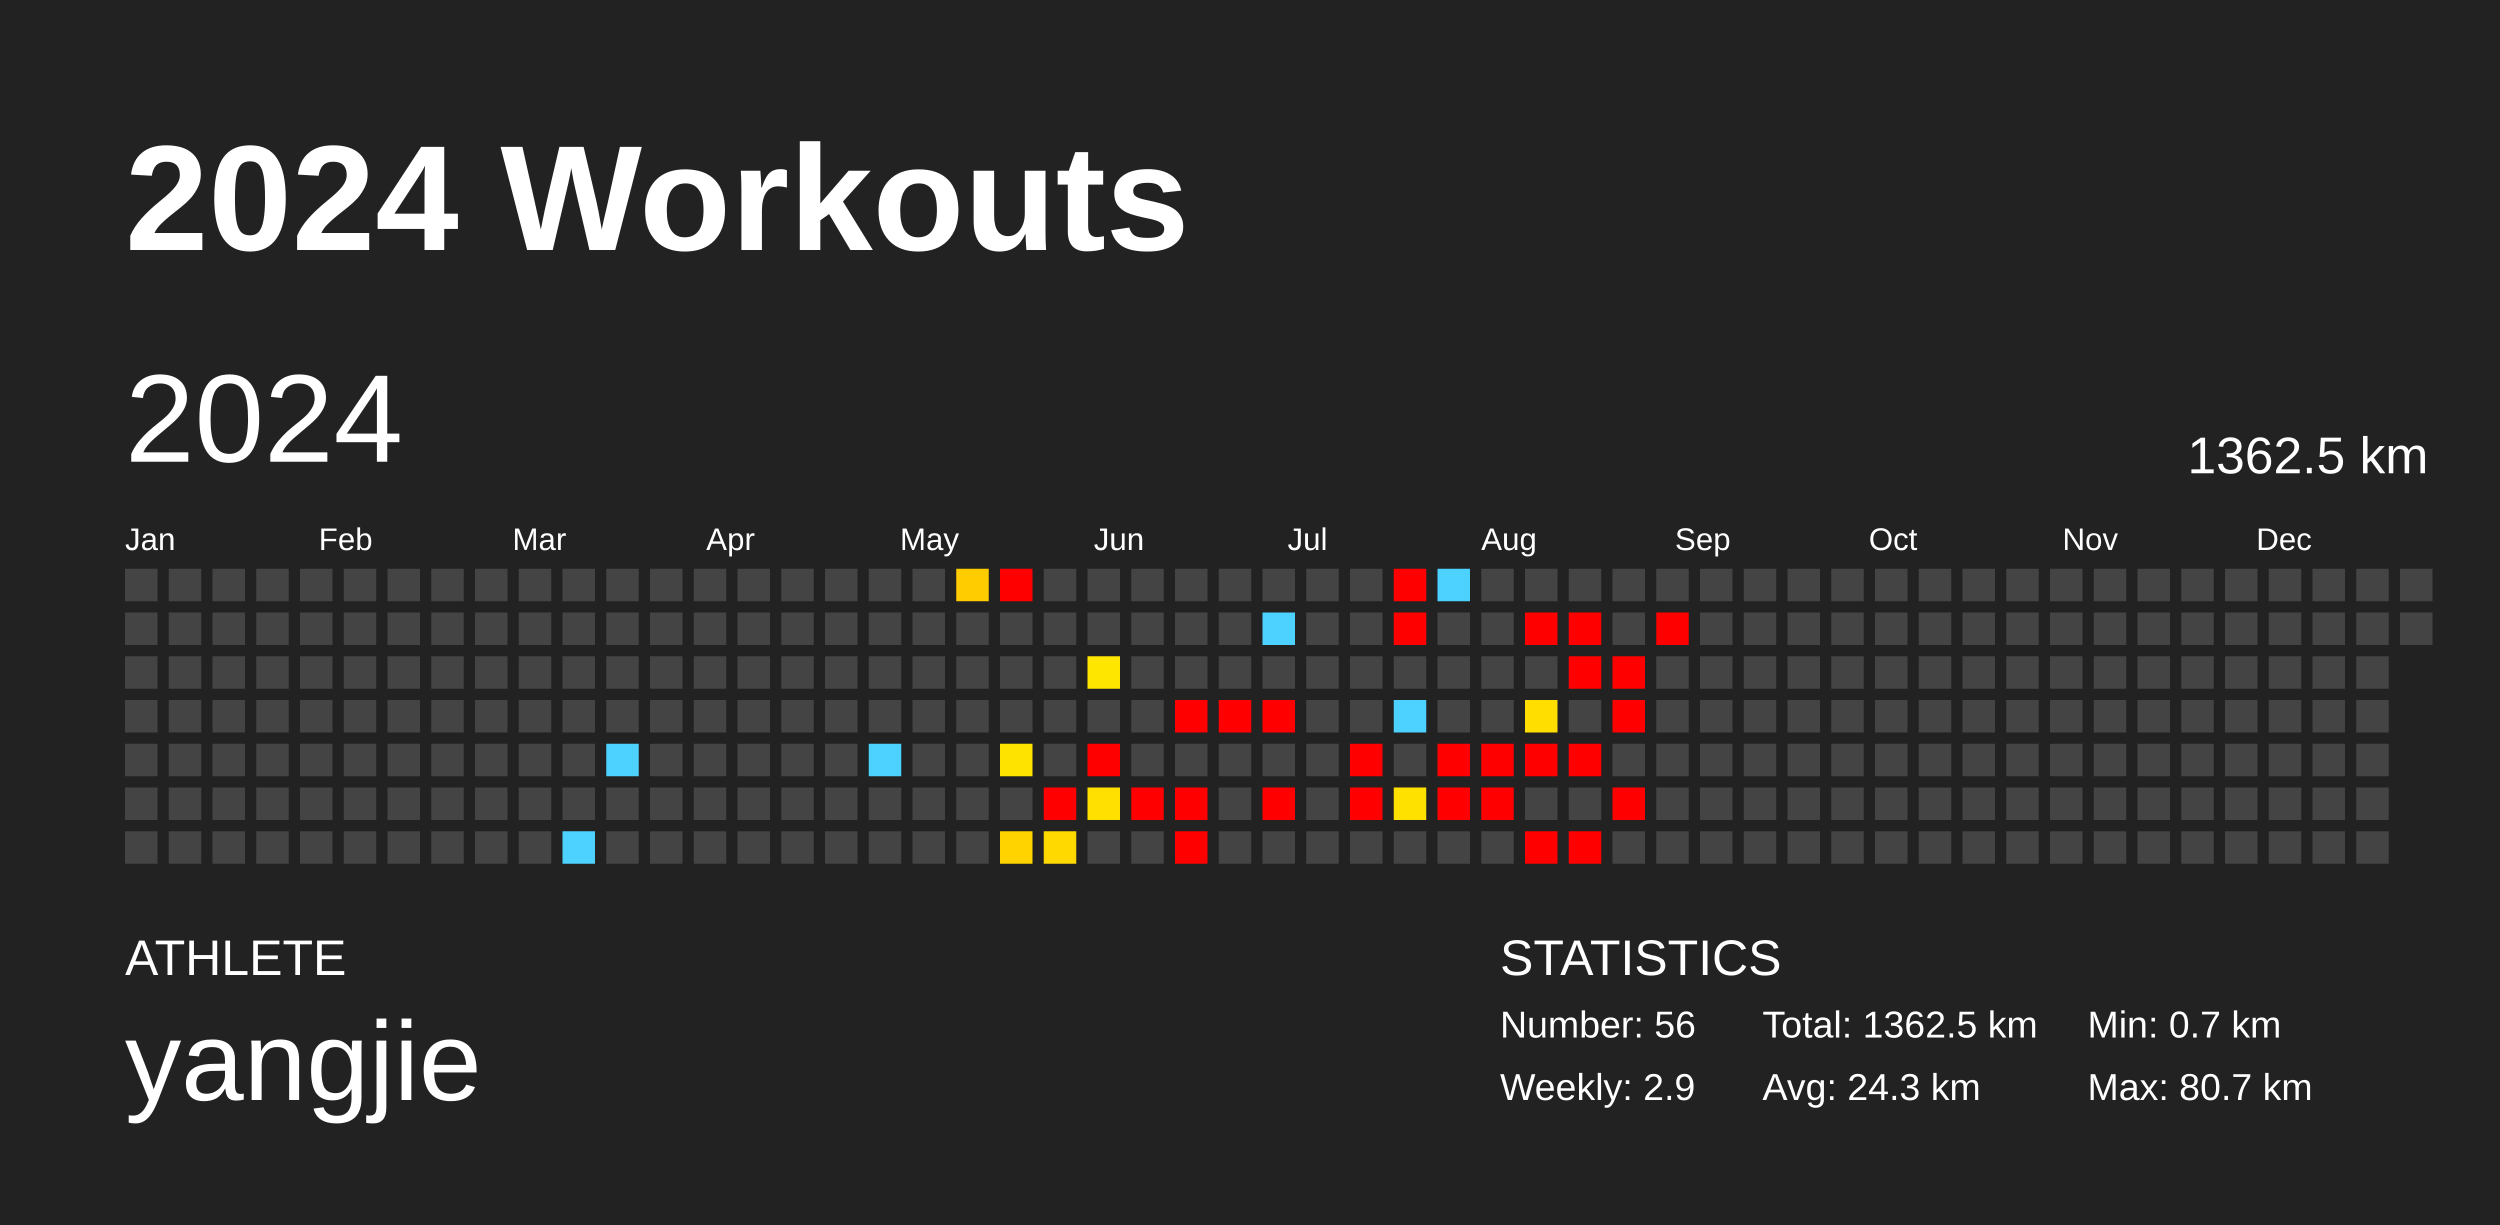
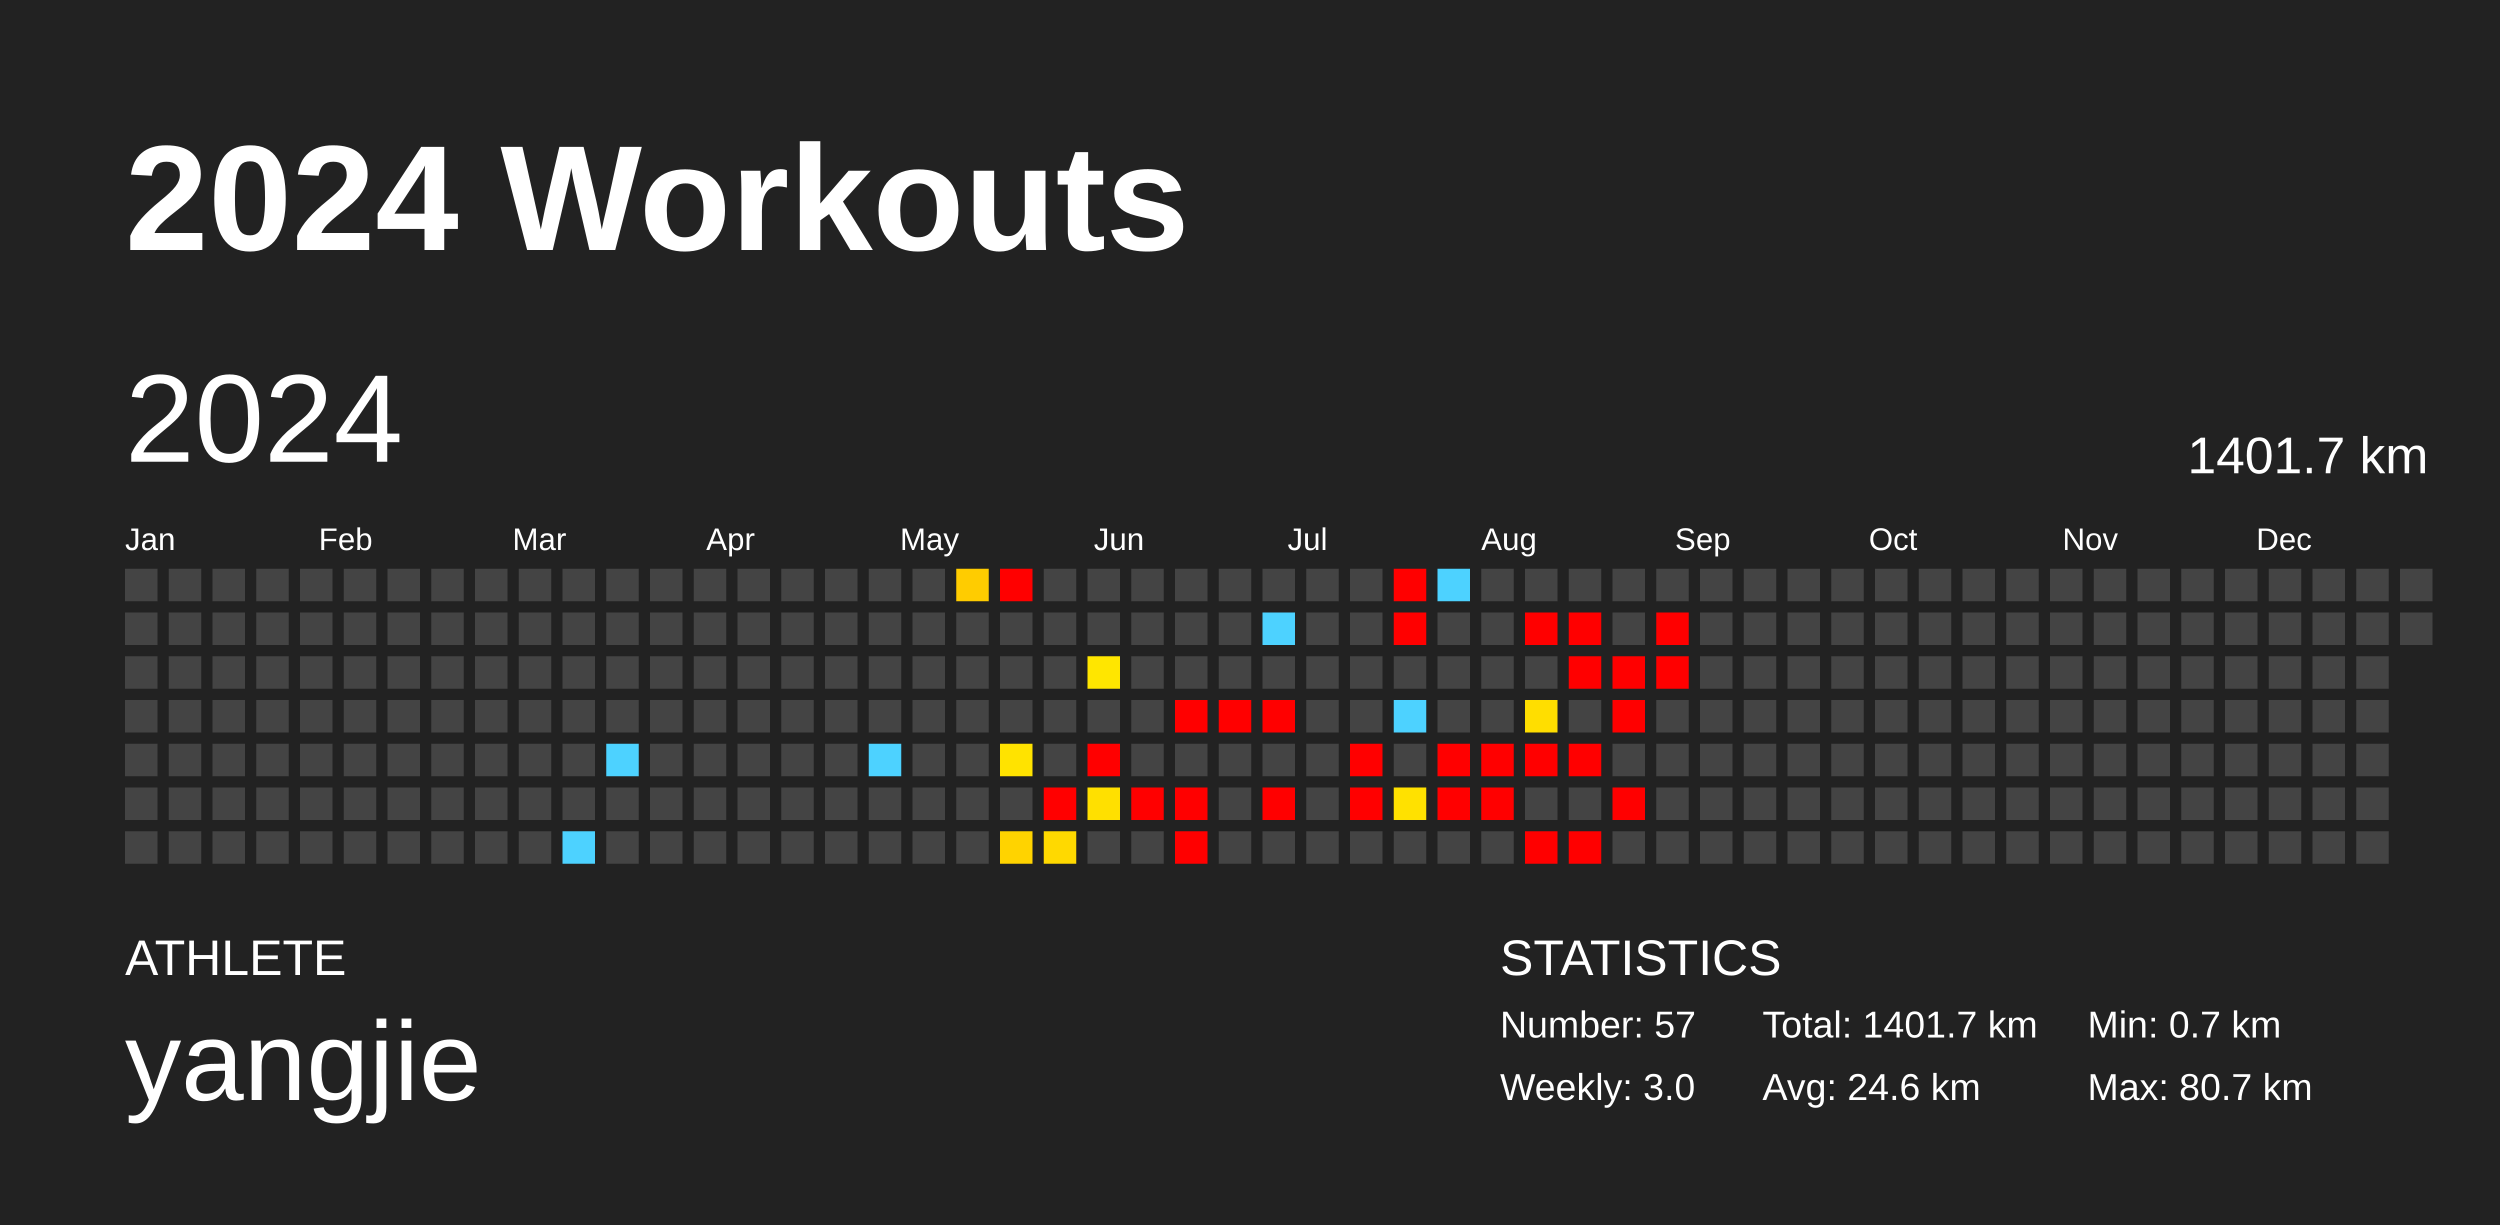
<svg xmlns="http://www.w3.org/2000/svg" baseProfile="full" height="98mm" version="1.1" viewBox="0,0,200,98" width="200mm">
  <defs />
  <rect fill="#222222" height="98" width="200" x="0" y="0" />
  <text fill="#FFFFFF" style="font-size:12px; font-family:Arial; font-weight:bold;" x="10" y="20">2024 Workouts</text>
  <text fill="#FFFFFF" style="font-size:4px; font-family:Arial" x="10" y="78">ATHLETE</text>
  <text fill="#FFFFFF" style="font-size:9px; font-family:Arial" x="10" y="88">yangjie</text>
  <text fill="#FFFFFF" style="font-size:4px; font-family:Arial" x="120" y="78">STATISTICS</text>
-   <text fill="#FFFFFF" style="font-size:3px; font-family:Arial" x="120" y="83">Number: 56</text>
-   <text fill="#FFFFFF" style="font-size:3px; font-family:Arial" x="120" y="88">Weekly: 2.9</text>
-   <text fill="#FFFFFF" style="font-size:3px; font-family:Arial" x="141" y="83">Total: 1362.5 km</text>
-   <text fill="#FFFFFF" style="font-size:3px; font-family:Arial" x="141" y="88">Avg: 24.3 km</text>
+   <text fill="#FFFFFF" style="font-size:3px; font-family:Arial" x="120" y="83">Number: 57</text>
+   <text fill="#FFFFFF" style="font-size:3px; font-family:Arial" x="120" y="88">Weekly: 3.0</text>
+   <text fill="#FFFFFF" style="font-size:3px; font-family:Arial" x="141" y="83">Total: 1401.7 km</text>
+   <text fill="#FFFFFF" style="font-size:3px; font-family:Arial" x="141" y="88">Avg: 24.6 km</text>
  <text fill="#FFFFFF" style="font-size:3px; font-family:Arial" x="167" y="83">Min: 0.7 km</text>
  <text fill="#FFFFFF" style="font-size:3px; font-family:Arial" x="167" y="88">Max: 80.7 km</text>
  <text dominant-baseline="hanging" fill="#FFFFFF" style="font-size:10.0px; font-family:Arial;" x="10" y="30">2024</text>
-   <text dominant-baseline="hanging" fill="#FFFFFF" style="font-size:4.125px; font-family:Arial;" x="175" y="35">1362.5 km</text>
+   <text dominant-baseline="hanging" fill="#FFFFFF" style="font-size:4.125px; font-family:Arial;" x="175" y="35">1401.7 km</text>
  <text fill="#FFFFFF" style="font-size:2.5px; font-family:Arial" x="10.0" y="44">Jan</text>
  <text fill="#FFFFFF" style="font-size:2.5px; font-family:Arial" x="25.5" y="44">Feb</text>
  <text fill="#FFFFFF" style="font-size:2.5px; font-family:Arial" x="41.0" y="44">Mar</text>
  <text fill="#FFFFFF" style="font-size:2.5px; font-family:Arial" x="56.5" y="44">Apr</text>
  <text fill="#FFFFFF" style="font-size:2.5px; font-family:Arial" x="72.0" y="44">May</text>
  <text fill="#FFFFFF" style="font-size:2.5px; font-family:Arial" x="87.5" y="44">Jun</text>
  <text fill="#FFFFFF" style="font-size:2.5px; font-family:Arial" x="103.0" y="44">Jul</text>
  <text fill="#FFFFFF" style="font-size:2.5px; font-family:Arial" x="118.5" y="44">Aug</text>
  <text fill="#FFFFFF" style="font-size:2.5px; font-family:Arial" x="134.0" y="44">Sep</text>
  <text fill="#FFFFFF" style="font-size:2.5px; font-family:Arial" x="149.5" y="44">Oct</text>
  <text fill="#FFFFFF" style="font-size:2.5px; font-family:Arial" x="165.0" y="44">Nov</text>
  <text fill="#FFFFFF" style="font-size:2.5px; font-family:Arial" x="180.5" y="44">Dec</text>
  <rect fill="#444444" height="2.6" width="2.6" x="10.0" y="45.5" />
  <rect fill="#444444" height="2.6" width="2.6" x="10.0" y="49.0" />
  <rect fill="#444444" height="2.6" width="2.6" x="10.0" y="52.5" />
  <rect fill="#444444" height="2.6" width="2.6" x="10.0" y="56.0" />
  <rect fill="#444444" height="2.6" width="2.6" x="10.0" y="59.5" />
  <rect fill="#444444" height="2.6" width="2.6" x="10.0" y="63.0" />
  <rect fill="#444444" height="2.6" width="2.6" x="10.0" y="66.5" />
  <rect fill="#444444" height="2.6" width="2.6" x="13.5" y="45.5" />
  <rect fill="#444444" height="2.6" width="2.6" x="13.5" y="49.0" />
  <rect fill="#444444" height="2.6" width="2.6" x="13.5" y="52.5" />
  <rect fill="#444444" height="2.6" width="2.6" x="13.5" y="56.0" />
  <rect fill="#444444" height="2.6" width="2.6" x="13.5" y="59.5" />
  <rect fill="#444444" height="2.6" width="2.6" x="13.5" y="63.0" />
  <rect fill="#444444" height="2.6" width="2.6" x="13.5" y="66.5" />
  <rect fill="#444444" height="2.6" width="2.6" x="17.0" y="45.5" />
  <rect fill="#444444" height="2.6" width="2.6" x="17.0" y="49.0" />
  <rect fill="#444444" height="2.6" width="2.6" x="17.0" y="52.5" />
  <rect fill="#444444" height="2.6" width="2.6" x="17.0" y="56.0" />
  <rect fill="#444444" height="2.6" width="2.6" x="17.0" y="59.5" />
  <rect fill="#444444" height="2.6" width="2.6" x="17.0" y="63.0" />
  <rect fill="#444444" height="2.6" width="2.6" x="17.0" y="66.5" />
  <rect fill="#444444" height="2.6" width="2.6" x="20.5" y="45.5" />
  <rect fill="#444444" height="2.6" width="2.6" x="20.5" y="49.0" />
  <rect fill="#444444" height="2.6" width="2.6" x="20.5" y="52.5" />
  <rect fill="#444444" height="2.6" width="2.6" x="20.5" y="56.0" />
  <rect fill="#444444" height="2.6" width="2.6" x="20.5" y="59.5" />
  <rect fill="#444444" height="2.6" width="2.6" x="20.5" y="63.0" />
  <rect fill="#444444" height="2.6" width="2.6" x="20.5" y="66.5" />
  <rect fill="#444444" height="2.6" width="2.6" x="24.0" y="45.5" />
  <rect fill="#444444" height="2.6" width="2.6" x="24.0" y="49.0" />
  <rect fill="#444444" height="2.6" width="2.6" x="24.0" y="52.5" />
  <rect fill="#444444" height="2.6" width="2.6" x="24.0" y="56.0" />
  <rect fill="#444444" height="2.6" width="2.6" x="24.0" y="59.5" />
  <rect fill="#444444" height="2.6" width="2.6" x="24.0" y="63.0" />
  <rect fill="#444444" height="2.6" width="2.6" x="24.0" y="66.5" />
  <rect fill="#444444" height="2.6" width="2.6" x="27.5" y="45.5" />
  <rect fill="#444444" height="2.6" width="2.6" x="27.5" y="49.0" />
  <rect fill="#444444" height="2.6" width="2.6" x="27.5" y="52.5" />
  <rect fill="#444444" height="2.6" width="2.6" x="27.5" y="56.0" />
  <rect fill="#444444" height="2.6" width="2.6" x="27.5" y="59.5" />
  <rect fill="#444444" height="2.6" width="2.6" x="27.5" y="63.0" />
  <rect fill="#444444" height="2.6" width="2.6" x="27.5" y="66.5" />
  <rect fill="#444444" height="2.6" width="2.6" x="31.0" y="45.5" />
  <rect fill="#444444" height="2.6" width="2.6" x="31.0" y="49.0" />
  <rect fill="#444444" height="2.6" width="2.6" x="31.0" y="52.5" />
  <rect fill="#444444" height="2.6" width="2.6" x="31.0" y="56.0" />
  <rect fill="#444444" height="2.6" width="2.6" x="31.0" y="59.5" />
  <rect fill="#444444" height="2.6" width="2.6" x="31.0" y="63.0" />
  <rect fill="#444444" height="2.6" width="2.6" x="31.0" y="66.5" />
  <rect fill="#444444" height="2.6" width="2.6" x="34.5" y="45.5" />
  <rect fill="#444444" height="2.6" width="2.6" x="34.5" y="49.0" />
  <rect fill="#444444" height="2.6" width="2.6" x="34.5" y="52.5" />
  <rect fill="#444444" height="2.6" width="2.6" x="34.5" y="56.0" />
  <rect fill="#444444" height="2.6" width="2.6" x="34.5" y="59.5" />
  <rect fill="#444444" height="2.6" width="2.6" x="34.5" y="63.0" />
  <rect fill="#444444" height="2.6" width="2.6" x="34.5" y="66.5" />
  <rect fill="#444444" height="2.6" width="2.6" x="38.0" y="45.5" />
  <rect fill="#444444" height="2.6" width="2.6" x="38.0" y="49.0" />
  <rect fill="#444444" height="2.6" width="2.6" x="38.0" y="52.5" />
  <rect fill="#444444" height="2.6" width="2.6" x="38.0" y="56.0" />
  <rect fill="#444444" height="2.6" width="2.6" x="38.0" y="59.5" />
  <rect fill="#444444" height="2.6" width="2.6" x="38.0" y="63.0" />
  <rect fill="#444444" height="2.6" width="2.6" x="38.0" y="66.5" />
  <rect fill="#444444" height="2.6" width="2.6" x="41.5" y="45.5" />
  <rect fill="#444444" height="2.6" width="2.6" x="41.5" y="49.0" />
  <rect fill="#444444" height="2.6" width="2.6" x="41.5" y="52.5" />
  <rect fill="#444444" height="2.6" width="2.6" x="41.5" y="56.0" />
  <rect fill="#444444" height="2.6" width="2.6" x="41.5" y="59.5" />
  <rect fill="#444444" height="2.6" width="2.6" x="41.5" y="63.0" />
  <rect fill="#444444" height="2.6" width="2.6" x="41.5" y="66.5" />
  <rect fill="#444444" height="2.6" width="2.6" x="45.0" y="45.5" />
  <rect fill="#444444" height="2.6" width="2.6" x="45.0" y="49.0" />
  <rect fill="#444444" height="2.6" width="2.6" x="45.0" y="52.5" />
  <rect fill="#444444" height="2.6" width="2.6" x="45.0" y="56.0" />
  <rect fill="#444444" height="2.6" width="2.6" x="45.0" y="59.5" />
  <rect fill="#444444" height="2.6" width="2.6" x="45.0" y="63.0" />
  <rect fill="#4dd2ff" height="2.6" width="2.6" x="45.0" y="66.5" />
  <rect fill="#444444" height="2.6" width="2.6" x="48.5" y="45.5" />
  <rect fill="#444444" height="2.6" width="2.6" x="48.5" y="49.0" />
  <rect fill="#444444" height="2.6" width="2.6" x="48.5" y="52.5" />
  <rect fill="#444444" height="2.6" width="2.6" x="48.5" y="56.0" />
  <rect fill="#4dd2ff" height="2.6" width="2.6" x="48.5" y="59.5" />
  <rect fill="#444444" height="2.6" width="2.6" x="48.5" y="63.0" />
  <rect fill="#444444" height="2.6" width="2.6" x="48.5" y="66.5" />
  <rect fill="#444444" height="2.6" width="2.6" x="52.0" y="45.5" />
  <rect fill="#444444" height="2.6" width="2.6" x="52.0" y="49.0" />
  <rect fill="#444444" height="2.6" width="2.6" x="52.0" y="52.5" />
  <rect fill="#444444" height="2.6" width="2.6" x="52.0" y="56.0" />
  <rect fill="#444444" height="2.6" width="2.6" x="52.0" y="59.5" />
  <rect fill="#444444" height="2.6" width="2.6" x="52.0" y="63.0" />
  <rect fill="#444444" height="2.6" width="2.6" x="52.0" y="66.5" />
  <rect fill="#444444" height="2.6" width="2.6" x="55.5" y="45.5" />
  <rect fill="#444444" height="2.6" width="2.6" x="55.5" y="49.0" />
  <rect fill="#444444" height="2.6" width="2.6" x="55.5" y="52.5" />
  <rect fill="#444444" height="2.6" width="2.6" x="55.5" y="56.0" />
  <rect fill="#444444" height="2.6" width="2.6" x="55.5" y="59.5" />
  <rect fill="#444444" height="2.6" width="2.6" x="55.5" y="63.0" />
  <rect fill="#444444" height="2.6" width="2.6" x="55.5" y="66.5" />
  <rect fill="#444444" height="2.6" width="2.6" x="59.0" y="45.5" />
  <rect fill="#444444" height="2.6" width="2.6" x="59.0" y="49.0" />
  <rect fill="#444444" height="2.6" width="2.6" x="59.0" y="52.5" />
  <rect fill="#444444" height="2.6" width="2.6" x="59.0" y="56.0" />
  <rect fill="#444444" height="2.6" width="2.6" x="59.0" y="59.5" />
  <rect fill="#444444" height="2.6" width="2.6" x="59.0" y="63.0" />
  <rect fill="#444444" height="2.6" width="2.6" x="59.0" y="66.5" />
  <rect fill="#444444" height="2.6" width="2.6" x="62.5" y="45.5" />
  <rect fill="#444444" height="2.6" width="2.6" x="62.5" y="49.0" />
  <rect fill="#444444" height="2.6" width="2.6" x="62.5" y="52.5" />
  <rect fill="#444444" height="2.6" width="2.6" x="62.5" y="56.0" />
  <rect fill="#444444" height="2.6" width="2.6" x="62.5" y="59.5" />
  <rect fill="#444444" height="2.6" width="2.6" x="62.5" y="63.0" />
  <rect fill="#444444" height="2.6" width="2.6" x="62.5" y="66.5" />
  <rect fill="#444444" height="2.6" width="2.6" x="66.0" y="45.5" />
  <rect fill="#444444" height="2.6" width="2.6" x="66.0" y="49.0" />
  <rect fill="#444444" height="2.6" width="2.6" x="66.0" y="52.5" />
  <rect fill="#444444" height="2.6" width="2.6" x="66.0" y="56.0" />
  <rect fill="#444444" height="2.6" width="2.6" x="66.0" y="59.5" />
  <rect fill="#444444" height="2.6" width="2.6" x="66.0" y="63.0" />
  <rect fill="#444444" height="2.6" width="2.6" x="66.0" y="66.5" />
  <rect fill="#444444" height="2.6" width="2.6" x="69.5" y="45.5" />
  <rect fill="#444444" height="2.6" width="2.6" x="69.5" y="49.0" />
  <rect fill="#444444" height="2.6" width="2.6" x="69.5" y="52.5" />
  <rect fill="#444444" height="2.6" width="2.6" x="69.5" y="56.0" />
  <rect fill="#4dd2ff" height="2.6" width="2.6" x="69.5" y="59.5" />
  <rect fill="#444444" height="2.6" width="2.6" x="69.5" y="63.0" />
  <rect fill="#444444" height="2.6" width="2.6" x="69.5" y="66.5" />
  <rect fill="#444444" height="2.6" width="2.6" x="73.0" y="45.5" />
  <rect fill="#444444" height="2.6" width="2.6" x="73.0" y="49.0" />
  <rect fill="#444444" height="2.6" width="2.6" x="73.0" y="52.5" />
  <rect fill="#444444" height="2.6" width="2.6" x="73.0" y="56.0" />
  <rect fill="#444444" height="2.6" width="2.6" x="73.0" y="59.5" />
  <rect fill="#444444" height="2.6" width="2.6" x="73.0" y="63.0" />
  <rect fill="#444444" height="2.6" width="2.6" x="73.0" y="66.5" />
  <rect fill="#ffcc00" height="2.6" width="2.6" x="76.5" y="45.5" />
  <rect fill="#444444" height="2.6" width="2.6" x="76.5" y="49.0" />
  <rect fill="#444444" height="2.6" width="2.6" x="76.5" y="52.5" />
  <rect fill="#444444" height="2.6" width="2.6" x="76.5" y="56.0" />
  <rect fill="#444444" height="2.6" width="2.6" x="76.5" y="59.5" />
  <rect fill="#444444" height="2.6" width="2.6" x="76.5" y="63.0" />
  <rect fill="#444444" height="2.6" width="2.6" x="76.5" y="66.5" />
  <rect fill="red" height="2.6" width="2.6" x="80.0" y="45.5" />
  <rect fill="#444444" height="2.6" width="2.6" x="80.0" y="49.0" />
  <rect fill="#444444" height="2.6" width="2.6" x="80.0" y="52.5" />
  <rect fill="#444444" height="2.6" width="2.6" x="80.0" y="56.0" />
  <rect fill="#ffe300" height="2.6" width="2.6" x="80.0" y="59.5" />
  <rect fill="#444444" height="2.6" width="2.6" x="80.0" y="63.0" />
  <rect fill="#ffd300" height="2.6" width="2.6" x="80.0" y="66.5" />
  <rect fill="#444444" height="2.6" width="2.6" x="83.5" y="45.5" />
  <rect fill="#444444" height="2.6" width="2.6" x="83.5" y="49.0" />
  <rect fill="#444444" height="2.6" width="2.6" x="83.5" y="52.5" />
  <rect fill="#444444" height="2.6" width="2.6" x="83.5" y="56.0" />
  <rect fill="#444444" height="2.6" width="2.6" x="83.5" y="59.5" />
  <rect fill="red" height="2.6" width="2.6" x="83.5" y="63.0" />
  <rect fill="#ffd900" height="2.6" width="2.6" x="83.5" y="66.5" />
  <rect fill="#444444" height="2.6" width="2.6" x="87.0" y="45.5" />
  <rect fill="#444444" height="2.6" width="2.6" x="87.0" y="49.0" />
  <rect fill="#ffe600" height="2.6" width="2.6" x="87.0" y="52.5" />
  <rect fill="#444444" height="2.6" width="2.6" x="87.0" y="56.0" />
  <rect fill="red" height="2.6" width="2.6" x="87.0" y="59.5" />
  <rect fill="#ffe000" height="2.6" width="2.6" x="87.0" y="63.0" />
  <rect fill="#444444" height="2.6" width="2.6" x="87.0" y="66.5" />
  <rect fill="#444444" height="2.6" width="2.6" x="90.5" y="45.5" />
  <rect fill="#444444" height="2.6" width="2.6" x="90.5" y="49.0" />
  <rect fill="#444444" height="2.6" width="2.6" x="90.5" y="52.5" />
  <rect fill="#444444" height="2.6" width="2.6" x="90.5" y="56.0" />
  <rect fill="#444444" height="2.6" width="2.6" x="90.5" y="59.5" />
  <rect fill="red" height="2.6" width="2.6" x="90.5" y="63.0" />
  <rect fill="#444444" height="2.6" width="2.6" x="90.5" y="66.5" />
  <rect fill="#444444" height="2.6" width="2.6" x="94.0" y="45.5" />
  <rect fill="#444444" height="2.6" width="2.6" x="94.0" y="49.0" />
  <rect fill="#444444" height="2.6" width="2.6" x="94.0" y="52.5" />
  <rect fill="red" height="2.6" width="2.6" x="94.0" y="56.0" />
  <rect fill="#444444" height="2.6" width="2.6" x="94.0" y="59.5" />
  <rect fill="red" height="2.6" width="2.6" x="94.0" y="63.0" />
  <rect fill="red" height="2.6" width="2.6" x="94.0" y="66.5" />
  <rect fill="#444444" height="2.6" width="2.6" x="97.5" y="45.5" />
  <rect fill="#444444" height="2.6" width="2.6" x="97.5" y="49.0" />
  <rect fill="#444444" height="2.6" width="2.6" x="97.5" y="52.5" />
  <rect fill="red" height="2.6" width="2.6" x="97.5" y="56.0" />
  <rect fill="#444444" height="2.6" width="2.6" x="97.5" y="59.5" />
  <rect fill="#444444" height="2.6" width="2.6" x="97.5" y="63.0" />
  <rect fill="#444444" height="2.6" width="2.6" x="97.5" y="66.5" />
  <rect fill="#444444" height="2.6" width="2.6" x="101.0" y="45.5" />
  <rect fill="#4dd2ff" height="2.6" width="2.6" x="101.0" y="49.0" />
  <rect fill="#444444" height="2.6" width="2.6" x="101.0" y="52.5" />
  <rect fill="red" height="2.6" width="2.6" x="101.0" y="56.0" />
  <rect fill="#444444" height="2.6" width="2.6" x="101.0" y="59.5" />
  <rect fill="red" height="2.6" width="2.6" x="101.0" y="63.0" />
  <rect fill="#444444" height="2.6" width="2.6" x="101.0" y="66.5" />
  <rect fill="#444444" height="2.6" width="2.6" x="104.5" y="45.5" />
  <rect fill="#444444" height="2.6" width="2.6" x="104.5" y="49.0" />
  <rect fill="#444444" height="2.6" width="2.6" x="104.5" y="52.5" />
  <rect fill="#444444" height="2.6" width="2.6" x="104.5" y="56.0" />
  <rect fill="#444444" height="2.6" width="2.6" x="104.5" y="59.5" />
  <rect fill="#444444" height="2.6" width="2.6" x="104.5" y="63.0" />
  <rect fill="#444444" height="2.6" width="2.6" x="104.5" y="66.5" />
  <rect fill="#444444" height="2.6" width="2.6" x="108.0" y="45.5" />
  <rect fill="#444444" height="2.6" width="2.6" x="108.0" y="49.0" />
  <rect fill="#444444" height="2.6" width="2.6" x="108.0" y="52.5" />
  <rect fill="#444444" height="2.6" width="2.6" x="108.0" y="56.0" />
  <rect fill="red" height="2.6" width="2.6" x="108.0" y="59.5" />
  <rect fill="red" height="2.6" width="2.6" x="108.0" y="63.0" />
  <rect fill="#444444" height="2.6" width="2.6" x="108.0" y="66.5" />
  <rect fill="red" height="2.6" width="2.6" x="111.5" y="45.5" />
  <rect fill="red" height="2.6" width="2.6" x="111.5" y="49.0" />
  <rect fill="#444444" height="2.6" width="2.6" x="111.5" y="52.5" />
  <rect fill="#4dd2ff" height="2.6" width="2.6" x="111.5" y="56.0" />
  <rect fill="#444444" height="2.6" width="2.6" x="111.5" y="59.5" />
  <rect fill="#ffe100" height="2.6" width="2.6" x="111.5" y="63.0" />
  <rect fill="#444444" height="2.6" width="2.6" x="111.5" y="66.5" />
  <rect fill="#4dd2ff" height="2.6" width="2.6" x="115.0" y="45.5" />
  <rect fill="#444444" height="2.6" width="2.6" x="115.0" y="49.0" />
  <rect fill="#444444" height="2.6" width="2.6" x="115.0" y="52.5" />
  <rect fill="#444444" height="2.6" width="2.6" x="115.0" y="56.0" />
  <rect fill="red" height="2.6" width="2.6" x="115.0" y="59.5" />
  <rect fill="red" height="2.6" width="2.6" x="115.0" y="63.0" />
  <rect fill="#444444" height="2.6" width="2.6" x="115.0" y="66.5" />
  <rect fill="#444444" height="2.6" width="2.6" x="118.5" y="45.5" />
  <rect fill="#444444" height="2.6" width="2.6" x="118.5" y="49.0" />
  <rect fill="#444444" height="2.6" width="2.6" x="118.5" y="52.5" />
  <rect fill="#444444" height="2.6" width="2.6" x="118.5" y="56.0" />
  <rect fill="red" height="2.6" width="2.6" x="118.5" y="59.5" />
  <rect fill="red" height="2.6" width="2.6" x="118.5" y="63.0" />
  <rect fill="#444444" height="2.6" width="2.6" x="118.5" y="66.5" />
  <rect fill="#444444" height="2.6" width="2.6" x="122.0" y="45.5" />
  <rect fill="red" height="2.6" width="2.6" x="122.0" y="49.0" />
  <rect fill="#444444" height="2.6" width="2.6" x="122.0" y="52.5" />
  <rect fill="#ffde00" height="2.6" width="2.6" x="122.0" y="56.0" />
  <rect fill="red" height="2.6" width="2.6" x="122.0" y="59.5" />
  <rect fill="#444444" height="2.6" width="2.6" x="122.0" y="63.0" />
  <rect fill="red" height="2.6" width="2.6" x="122.0" y="66.5" />
  <rect fill="#444444" height="2.6" width="2.6" x="125.5" y="45.5" />
  <rect fill="red" height="2.6" width="2.6" x="125.5" y="49.0" />
  <rect fill="red" height="2.6" width="2.6" x="125.5" y="52.5" />
  <rect fill="#444444" height="2.6" width="2.6" x="125.5" y="56.0" />
  <rect fill="red" height="2.6" width="2.6" x="125.5" y="59.5" />
  <rect fill="#444444" height="2.6" width="2.6" x="125.5" y="63.0" />
  <rect fill="red" height="2.6" width="2.6" x="125.5" y="66.5" />
  <rect fill="#444444" height="2.6" width="2.6" x="129.0" y="45.5" />
  <rect fill="#444444" height="2.6" width="2.6" x="129.0" y="49.0" />
  <rect fill="red" height="2.6" width="2.6" x="129.0" y="52.5" />
  <rect fill="red" height="2.6" width="2.6" x="129.0" y="56.0" />
  <rect fill="#444444" height="2.6" width="2.6" x="129.0" y="59.5" />
  <rect fill="red" height="2.6" width="2.6" x="129.0" y="63.0" />
  <rect fill="#444444" height="2.6" width="2.6" x="129.0" y="66.5" />
  <rect fill="#444444" height="2.6" width="2.6" x="132.5" y="45.5" />
  <rect fill="red" height="2.6" width="2.6" x="132.5" y="49.0" />
-   <rect fill="#444444" height="2.6" width="2.6" x="132.5" y="52.5" />
+   <rect fill="red" height="2.6" width="2.6" x="132.5" y="52.5" />
  <rect fill="#444444" height="2.6" width="2.6" x="132.5" y="56.0" />
  <rect fill="#444444" height="2.6" width="2.6" x="132.5" y="59.5" />
  <rect fill="#444444" height="2.6" width="2.6" x="132.5" y="63.0" />
  <rect fill="#444444" height="2.6" width="2.6" x="132.5" y="66.5" />
  <rect fill="#444444" height="2.6" width="2.6" x="136.0" y="45.5" />
  <rect fill="#444444" height="2.6" width="2.6" x="136.0" y="49.0" />
  <rect fill="#444444" height="2.6" width="2.6" x="136.0" y="52.5" />
  <rect fill="#444444" height="2.6" width="2.6" x="136.0" y="56.0" />
  <rect fill="#444444" height="2.6" width="2.6" x="136.0" y="59.5" />
  <rect fill="#444444" height="2.6" width="2.6" x="136.0" y="63.0" />
  <rect fill="#444444" height="2.6" width="2.6" x="136.0" y="66.5" />
  <rect fill="#444444" height="2.6" width="2.6" x="139.5" y="45.5" />
  <rect fill="#444444" height="2.6" width="2.6" x="139.5" y="49.0" />
  <rect fill="#444444" height="2.6" width="2.6" x="139.5" y="52.5" />
  <rect fill="#444444" height="2.6" width="2.6" x="139.5" y="56.0" />
  <rect fill="#444444" height="2.6" width="2.6" x="139.5" y="59.5" />
  <rect fill="#444444" height="2.6" width="2.6" x="139.5" y="63.0" />
  <rect fill="#444444" height="2.6" width="2.6" x="139.5" y="66.5" />
  <rect fill="#444444" height="2.6" width="2.6" x="143.0" y="45.5" />
  <rect fill="#444444" height="2.6" width="2.6" x="143.0" y="49.0" />
  <rect fill="#444444" height="2.6" width="2.6" x="143.0" y="52.5" />
  <rect fill="#444444" height="2.6" width="2.6" x="143.0" y="56.0" />
  <rect fill="#444444" height="2.6" width="2.6" x="143.0" y="59.5" />
  <rect fill="#444444" height="2.6" width="2.6" x="143.0" y="63.0" />
  <rect fill="#444444" height="2.6" width="2.6" x="143.0" y="66.5" />
  <rect fill="#444444" height="2.6" width="2.6" x="146.5" y="45.5" />
  <rect fill="#444444" height="2.6" width="2.6" x="146.5" y="49.0" />
  <rect fill="#444444" height="2.6" width="2.6" x="146.5" y="52.5" />
  <rect fill="#444444" height="2.6" width="2.6" x="146.5" y="56.0" />
  <rect fill="#444444" height="2.6" width="2.6" x="146.5" y="59.5" />
  <rect fill="#444444" height="2.6" width="2.6" x="146.5" y="63.0" />
  <rect fill="#444444" height="2.6" width="2.6" x="146.5" y="66.5" />
  <rect fill="#444444" height="2.6" width="2.6" x="150.0" y="45.5" />
  <rect fill="#444444" height="2.6" width="2.6" x="150.0" y="49.0" />
  <rect fill="#444444" height="2.6" width="2.6" x="150.0" y="52.5" />
  <rect fill="#444444" height="2.6" width="2.6" x="150.0" y="56.0" />
  <rect fill="#444444" height="2.6" width="2.6" x="150.0" y="59.5" />
  <rect fill="#444444" height="2.6" width="2.6" x="150.0" y="63.0" />
  <rect fill="#444444" height="2.6" width="2.6" x="150.0" y="66.5" />
  <rect fill="#444444" height="2.6" width="2.6" x="153.5" y="45.5" />
  <rect fill="#444444" height="2.6" width="2.6" x="153.5" y="49.0" />
  <rect fill="#444444" height="2.6" width="2.6" x="153.5" y="52.5" />
  <rect fill="#444444" height="2.6" width="2.6" x="153.5" y="56.0" />
  <rect fill="#444444" height="2.6" width="2.6" x="153.5" y="59.5" />
  <rect fill="#444444" height="2.6" width="2.6" x="153.5" y="63.0" />
  <rect fill="#444444" height="2.6" width="2.6" x="153.5" y="66.5" />
  <rect fill="#444444" height="2.6" width="2.6" x="157.0" y="45.5" />
  <rect fill="#444444" height="2.6" width="2.6" x="157.0" y="49.0" />
  <rect fill="#444444" height="2.6" width="2.6" x="157.0" y="52.5" />
  <rect fill="#444444" height="2.6" width="2.6" x="157.0" y="56.0" />
  <rect fill="#444444" height="2.6" width="2.6" x="157.0" y="59.5" />
  <rect fill="#444444" height="2.6" width="2.6" x="157.0" y="63.0" />
  <rect fill="#444444" height="2.6" width="2.6" x="157.0" y="66.5" />
  <rect fill="#444444" height="2.6" width="2.6" x="160.5" y="45.5" />
  <rect fill="#444444" height="2.6" width="2.6" x="160.5" y="49.0" />
  <rect fill="#444444" height="2.6" width="2.6" x="160.5" y="52.5" />
  <rect fill="#444444" height="2.6" width="2.6" x="160.5" y="56.0" />
  <rect fill="#444444" height="2.6" width="2.6" x="160.5" y="59.5" />
  <rect fill="#444444" height="2.6" width="2.6" x="160.5" y="63.0" />
  <rect fill="#444444" height="2.6" width="2.6" x="160.5" y="66.5" />
  <rect fill="#444444" height="2.6" width="2.6" x="164.0" y="45.5" />
  <rect fill="#444444" height="2.6" width="2.6" x="164.0" y="49.0" />
  <rect fill="#444444" height="2.6" width="2.6" x="164.0" y="52.5" />
  <rect fill="#444444" height="2.6" width="2.6" x="164.0" y="56.0" />
  <rect fill="#444444" height="2.6" width="2.6" x="164.0" y="59.5" />
  <rect fill="#444444" height="2.6" width="2.6" x="164.0" y="63.0" />
  <rect fill="#444444" height="2.6" width="2.6" x="164.0" y="66.5" />
  <rect fill="#444444" height="2.6" width="2.6" x="167.5" y="45.5" />
  <rect fill="#444444" height="2.6" width="2.6" x="167.5" y="49.0" />
  <rect fill="#444444" height="2.6" width="2.6" x="167.5" y="52.5" />
  <rect fill="#444444" height="2.6" width="2.6" x="167.5" y="56.0" />
  <rect fill="#444444" height="2.6" width="2.6" x="167.5" y="59.5" />
  <rect fill="#444444" height="2.6" width="2.6" x="167.5" y="63.0" />
  <rect fill="#444444" height="2.6" width="2.6" x="167.5" y="66.5" />
  <rect fill="#444444" height="2.6" width="2.6" x="171.0" y="45.5" />
  <rect fill="#444444" height="2.6" width="2.6" x="171.0" y="49.0" />
  <rect fill="#444444" height="2.6" width="2.6" x="171.0" y="52.5" />
  <rect fill="#444444" height="2.6" width="2.6" x="171.0" y="56.0" />
  <rect fill="#444444" height="2.6" width="2.6" x="171.0" y="59.5" />
  <rect fill="#444444" height="2.6" width="2.6" x="171.0" y="63.0" />
  <rect fill="#444444" height="2.6" width="2.6" x="171.0" y="66.5" />
  <rect fill="#444444" height="2.6" width="2.6" x="174.5" y="45.5" />
  <rect fill="#444444" height="2.6" width="2.6" x="174.5" y="49.0" />
  <rect fill="#444444" height="2.6" width="2.6" x="174.5" y="52.5" />
  <rect fill="#444444" height="2.6" width="2.6" x="174.5" y="56.0" />
  <rect fill="#444444" height="2.6" width="2.6" x="174.5" y="59.5" />
  <rect fill="#444444" height="2.6" width="2.6" x="174.5" y="63.0" />
  <rect fill="#444444" height="2.6" width="2.6" x="174.5" y="66.5" />
  <rect fill="#444444" height="2.6" width="2.6" x="178.0" y="45.5" />
  <rect fill="#444444" height="2.6" width="2.6" x="178.0" y="49.0" />
  <rect fill="#444444" height="2.6" width="2.6" x="178.0" y="52.5" />
  <rect fill="#444444" height="2.6" width="2.6" x="178.0" y="56.0" />
  <rect fill="#444444" height="2.6" width="2.6" x="178.0" y="59.5" />
  <rect fill="#444444" height="2.6" width="2.6" x="178.0" y="63.0" />
  <rect fill="#444444" height="2.6" width="2.6" x="178.0" y="66.5" />
  <rect fill="#444444" height="2.6" width="2.6" x="181.5" y="45.5" />
  <rect fill="#444444" height="2.6" width="2.6" x="181.5" y="49.0" />
  <rect fill="#444444" height="2.6" width="2.6" x="181.5" y="52.5" />
  <rect fill="#444444" height="2.6" width="2.6" x="181.5" y="56.0" />
  <rect fill="#444444" height="2.6" width="2.6" x="181.5" y="59.5" />
  <rect fill="#444444" height="2.6" width="2.6" x="181.5" y="63.0" />
  <rect fill="#444444" height="2.6" width="2.6" x="181.5" y="66.5" />
  <rect fill="#444444" height="2.6" width="2.6" x="185.0" y="45.5" />
  <rect fill="#444444" height="2.6" width="2.6" x="185.0" y="49.0" />
  <rect fill="#444444" height="2.6" width="2.6" x="185.0" y="52.5" />
  <rect fill="#444444" height="2.6" width="2.6" x="185.0" y="56.0" />
  <rect fill="#444444" height="2.6" width="2.6" x="185.0" y="59.5" />
  <rect fill="#444444" height="2.6" width="2.6" x="185.0" y="63.0" />
  <rect fill="#444444" height="2.6" width="2.6" x="185.0" y="66.5" />
  <rect fill="#444444" height="2.6" width="2.6" x="188.5" y="45.5" />
  <rect fill="#444444" height="2.6" width="2.6" x="188.5" y="49.0" />
  <rect fill="#444444" height="2.6" width="2.6" x="188.5" y="52.5" />
  <rect fill="#444444" height="2.6" width="2.6" x="188.5" y="56.0" />
  <rect fill="#444444" height="2.6" width="2.6" x="188.5" y="59.5" />
  <rect fill="#444444" height="2.6" width="2.6" x="188.5" y="63.0" />
  <rect fill="#444444" height="2.6" width="2.6" x="188.5" y="66.5" />
  <rect fill="#444444" height="2.6" width="2.6" x="192.0" y="45.5" />
  <rect fill="#444444" height="2.6" width="2.6" x="192.0" y="49.0" />
</svg>
